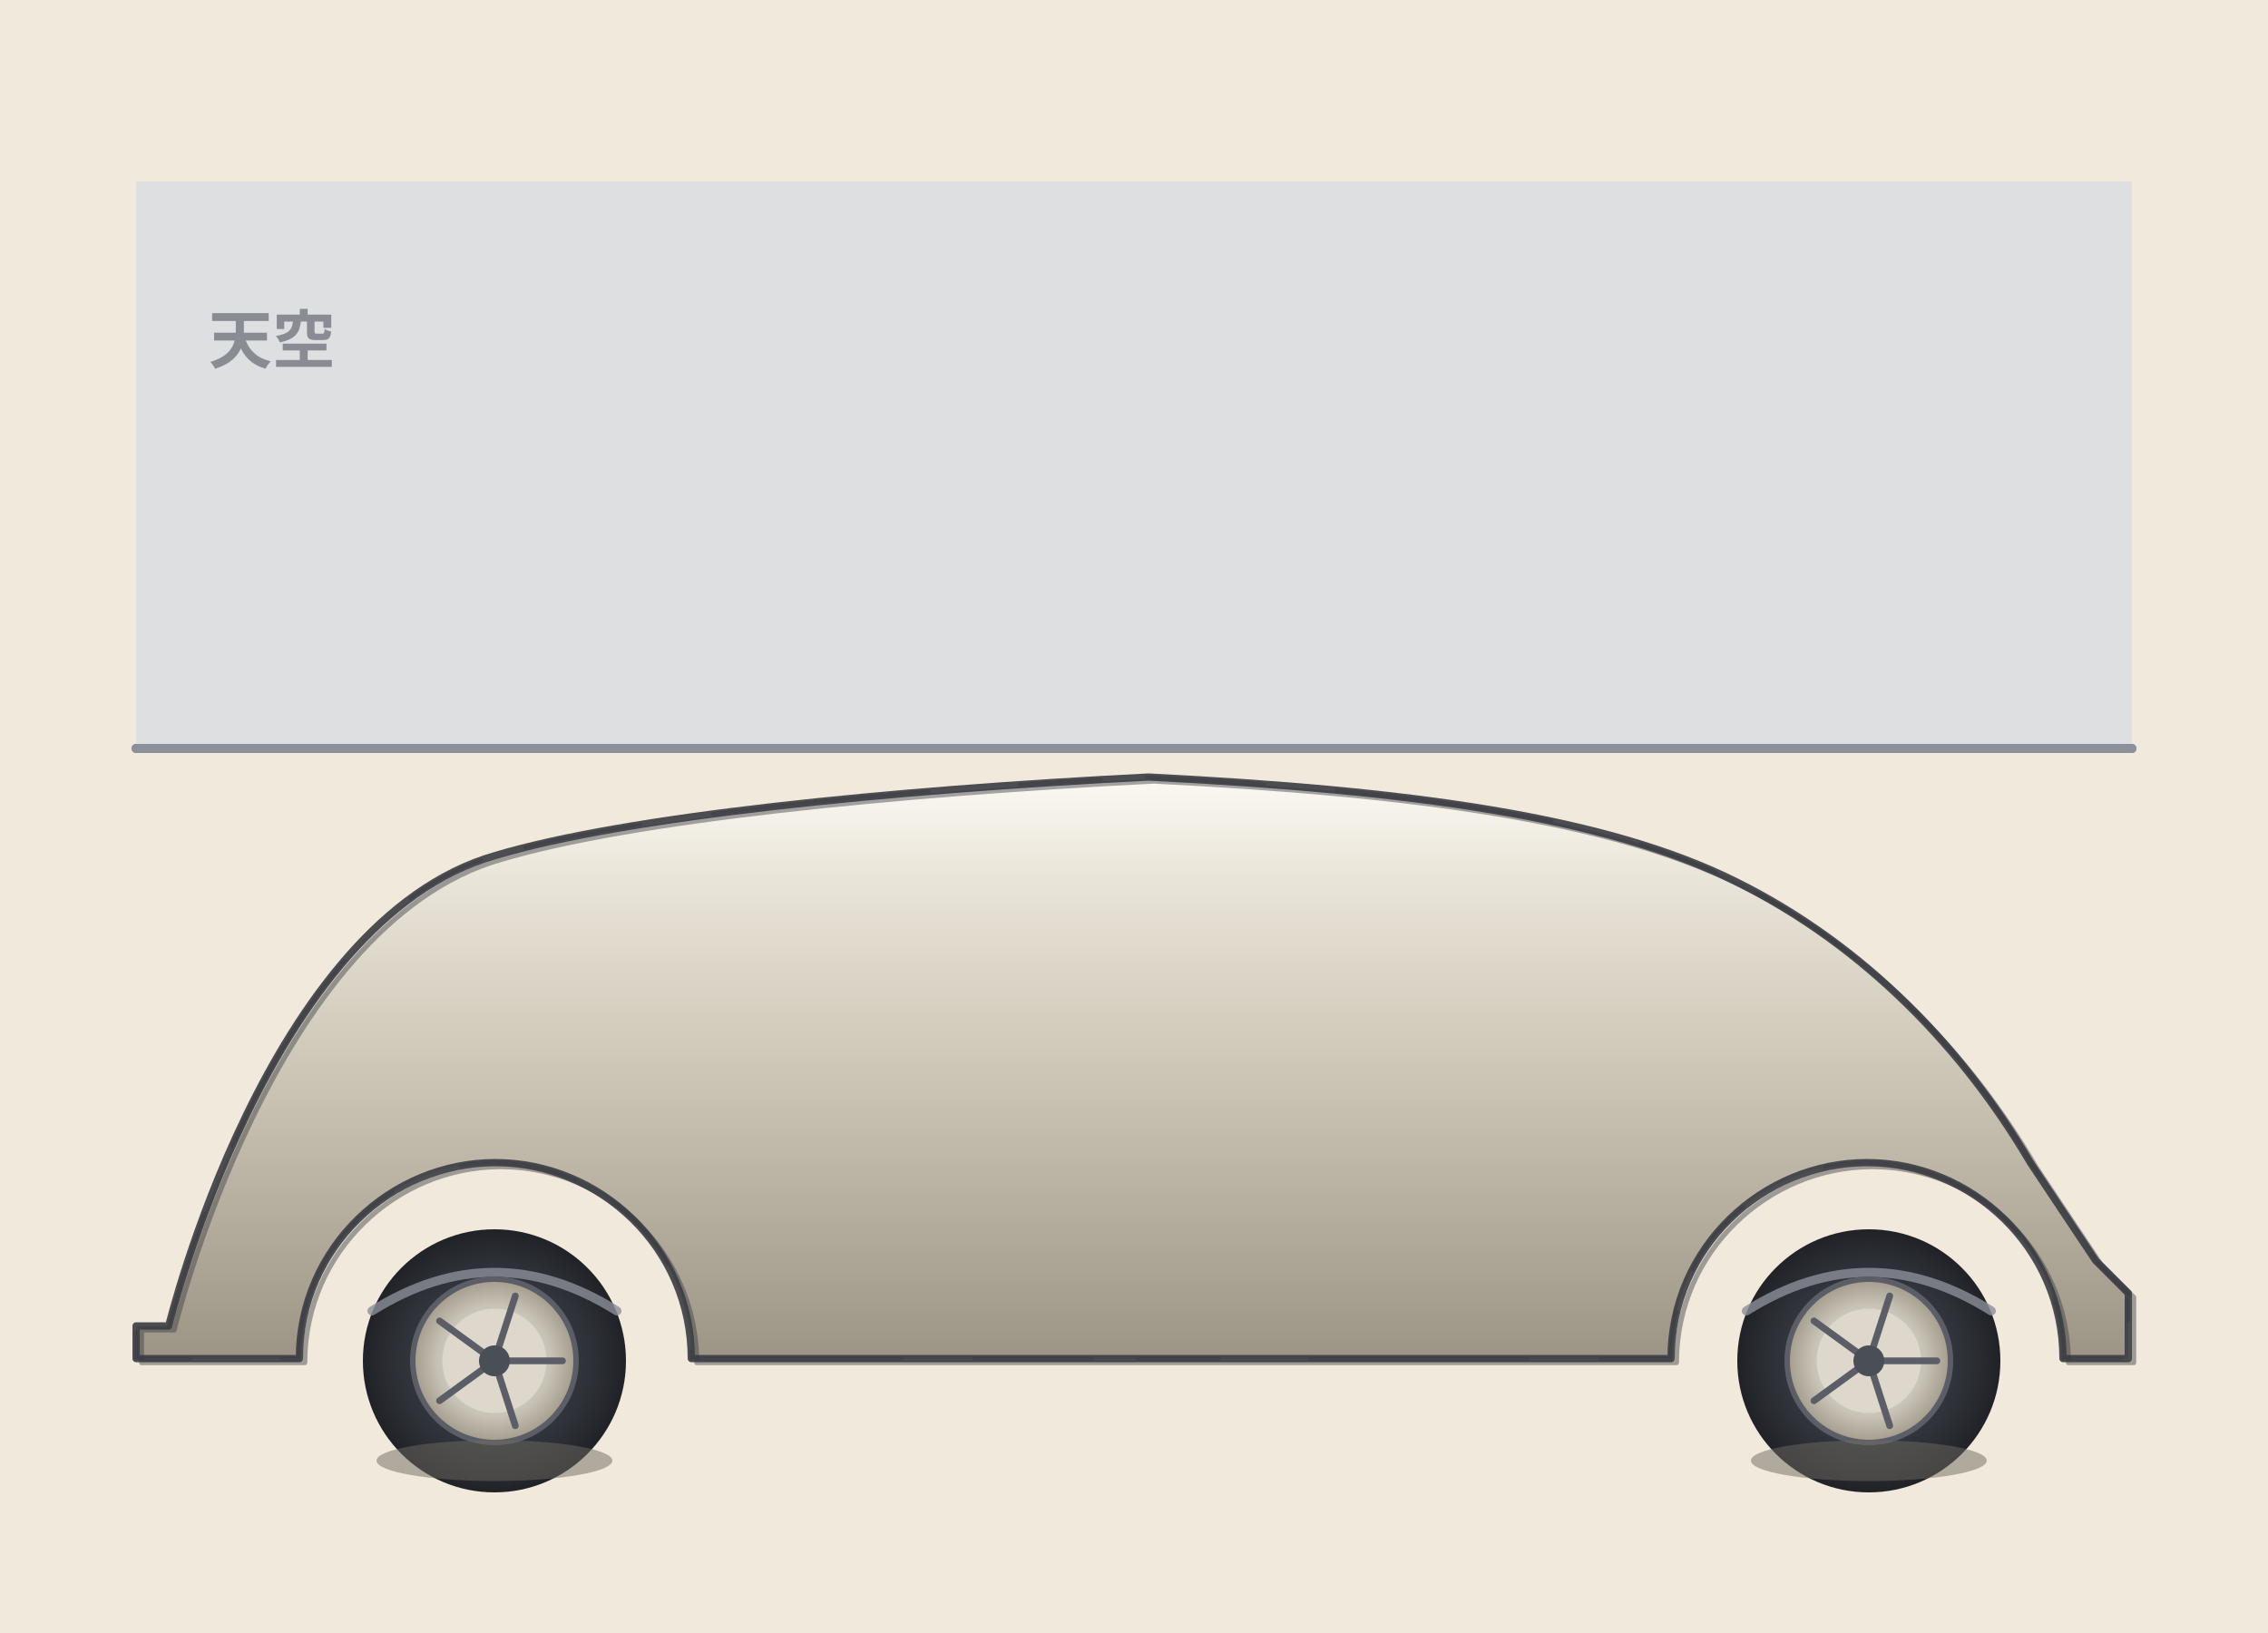
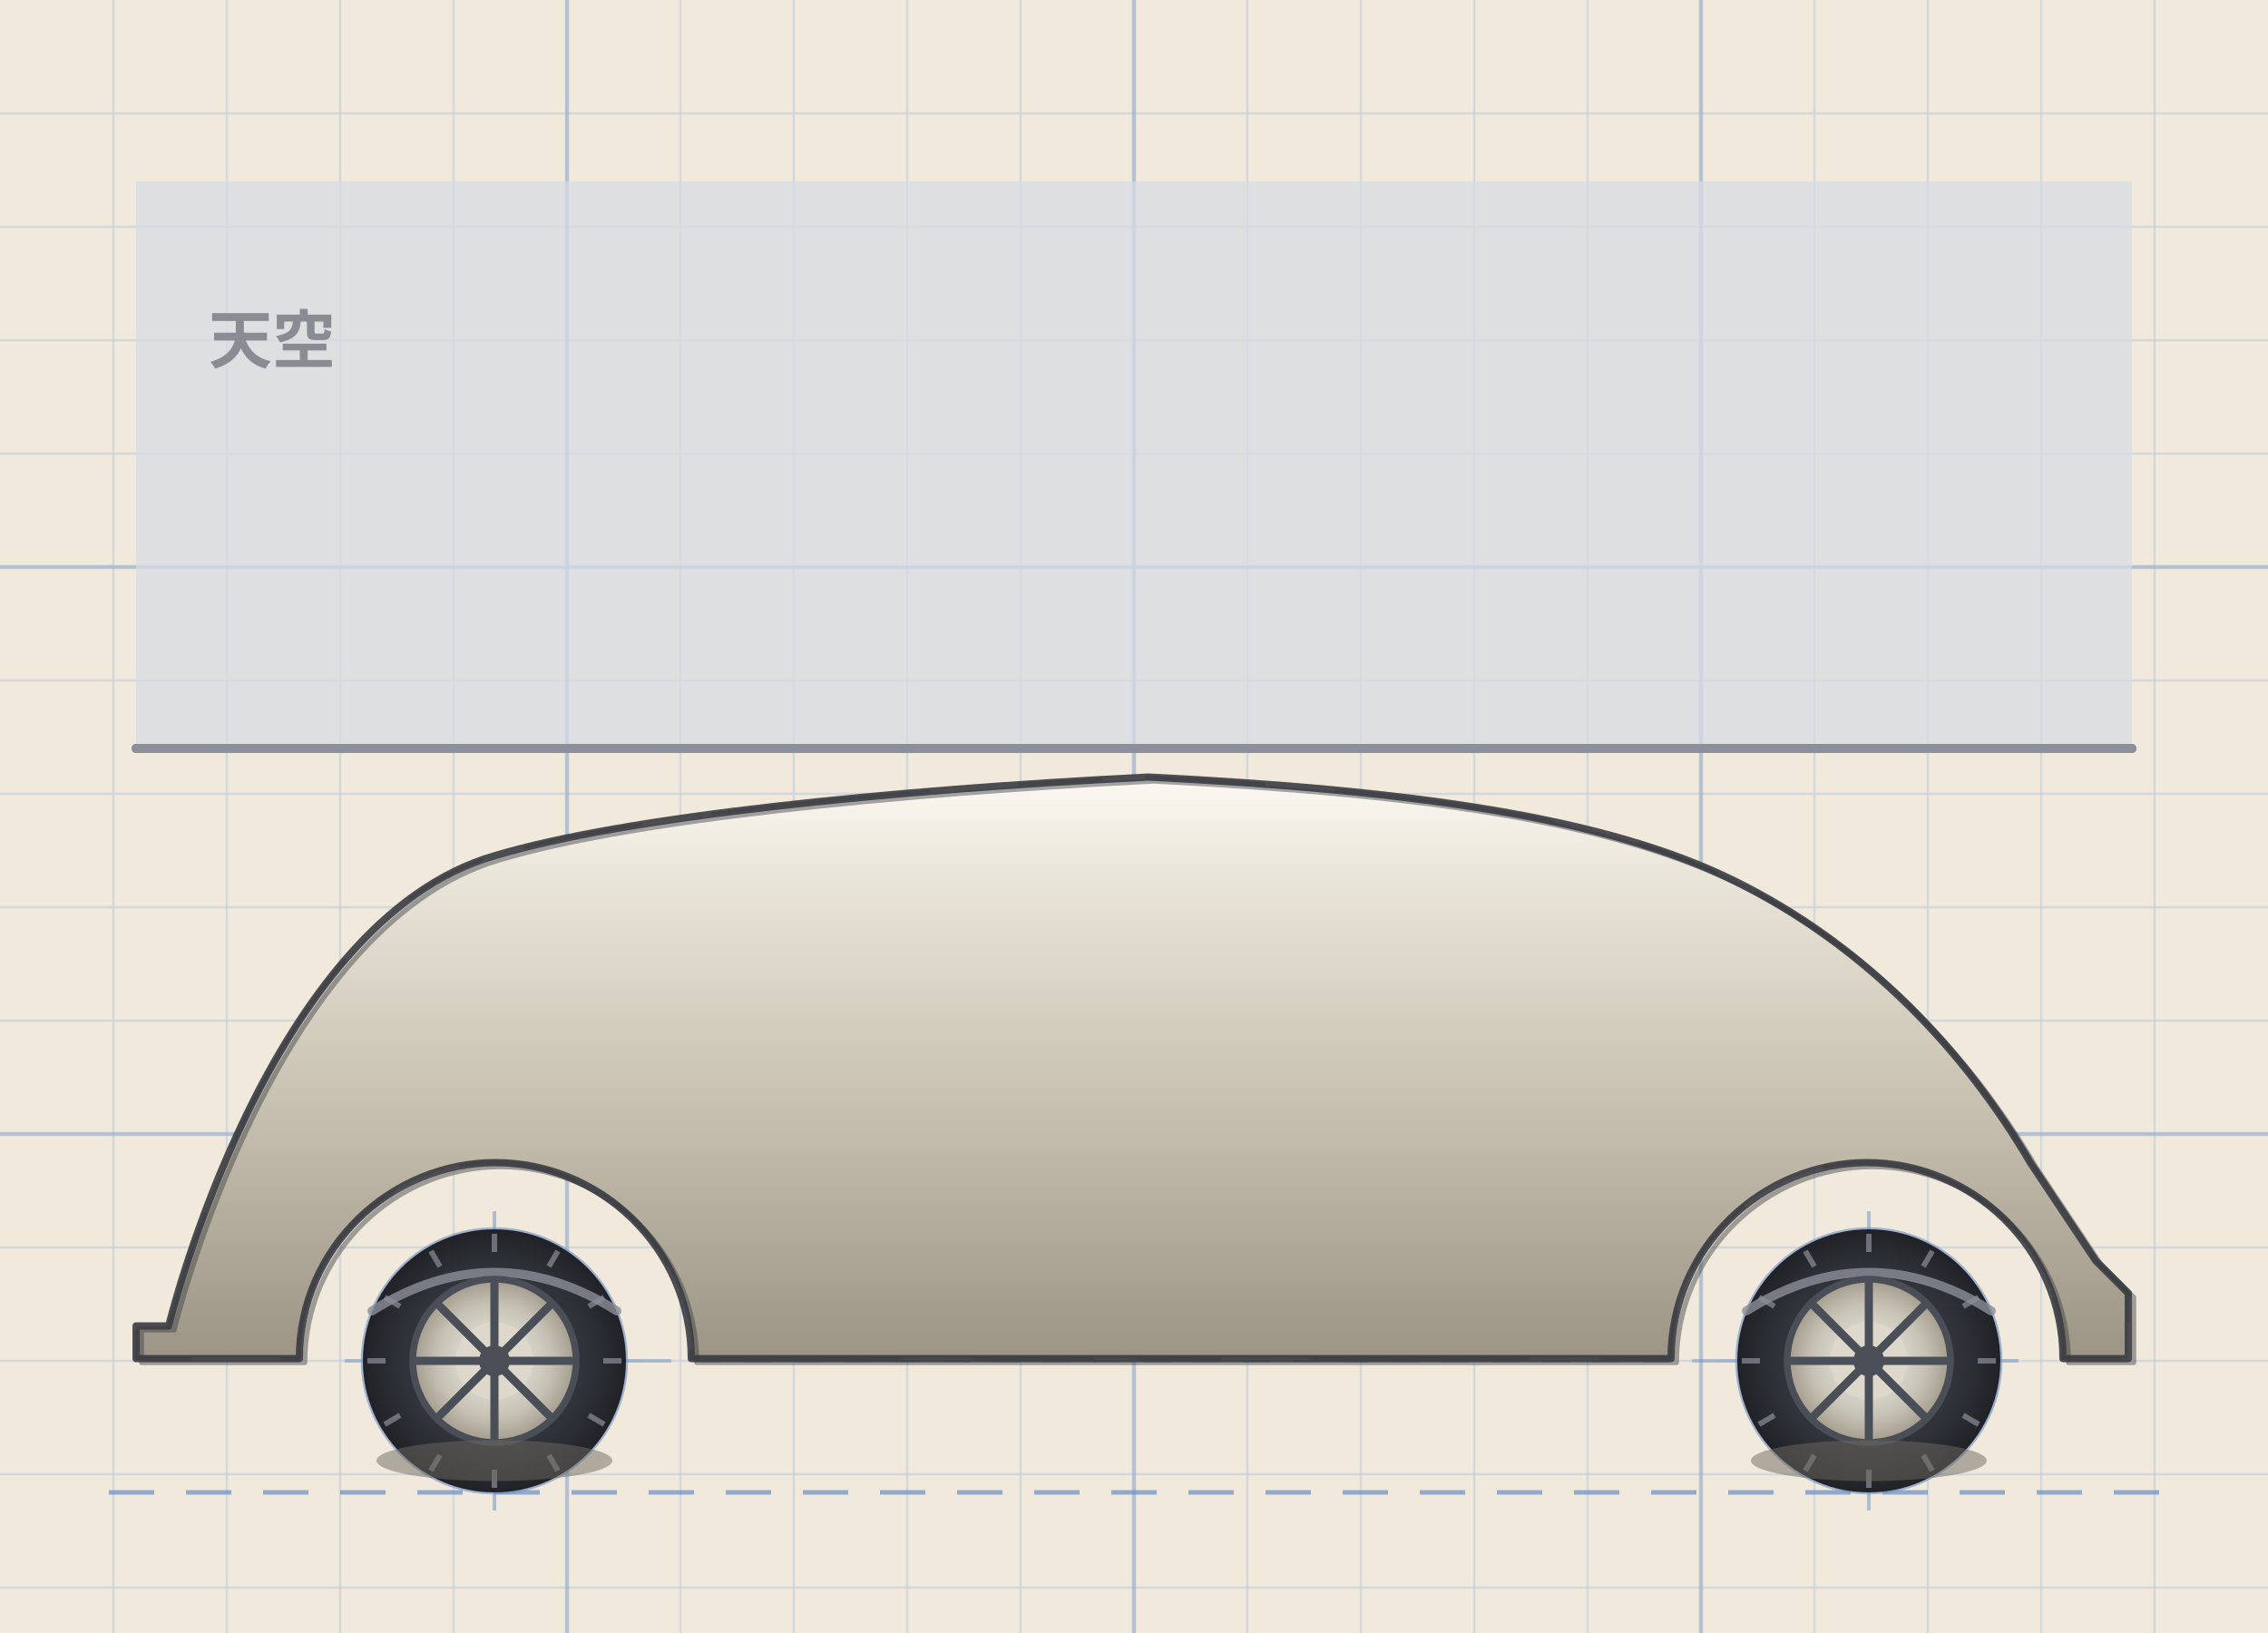
<svg xmlns="http://www.w3.org/2000/svg" viewBox="0 0 500 360" role="img">
  <defs>
    <linearGradient id="gBody" x1="0" y1="0" x2="0" y2="1">
      <stop offset="0%" stop-color="#FBF9F3" />
      <stop offset="18%" stop-color="#E9E4D8" />
      <stop offset="55%" stop-color="#C9C2B2" />
      <stop offset="100%" stop-color="#9C9484" />
    </linearGradient>
    <linearGradient id="gGlass" x1="0" y1="0" x2="0" y2="1">
      <stop offset="0%" stop-color="#55585F" />
      <stop offset="100%" stop-color="#7B7F88" />
    </linearGradient>
    <radialGradient id="gTire" cx="0.5" cy="0.5" r="0.5">
      <stop offset="0%" stop-color="#4A4E55" />
      <stop offset="75%" stop-color="#2D3036" />
      <stop offset="100%" stop-color="#202227" />
    </radialGradient>
    <radialGradient id="gRim" cx="0.5" cy="0.5" r="0.5">
      <stop offset="0%" stop-color="#F3F2EC" />
      <stop offset="70%" stop-color="#C6C1B4" />
      <stop offset="100%" stop-color="#A39C8D" />
    </radialGradient>
    <radialGradient id="gGround" cx="0.5" cy="0.5" r="0.5">
      <stop offset="0%" stop-color="#8A8478" stop-opacity="0.34" />
      <stop offset="100%" stop-color="#8A8478" stop-opacity="0" />
    </radialGradient>
    <radialGradient id="gMetal" cx="0.5" cy="0.36" r="0.66">
      <stop offset="0%" stop-color="#FDFCF8" />
      <stop offset="24%" stop-color="#D4CFC2" />
      <stop offset="48%" stop-color="#8B8478" />
      <stop offset="66%" stop-color="#3A3C42" />
      <stop offset="82%" stop-color="#B9B3A6" />
      <stop offset="100%" stop-color="#6E6A61" />
    </radialGradient>
    <radialGradient id="gMatte" cx="0.5" cy="0.42" r="0.62">
      <stop offset="0%" stop-color="#EFEDE6" />
      <stop offset="55%" stop-color="#B9B4A8" />
      <stop offset="100%" stop-color="#7D786E" />
    </radialGradient>
    <radialGradient id="gGlassBall" cx="0.36" cy="0.32" r="0.7">
      <stop offset="0%" stop-color="#FBF9F3" stop-opacity="0.2" />
      <stop offset="55%" stop-color="#7B7F88" stop-opacity="0.1" />
      <stop offset="100%" stop-color="#3A3C42" stop-opacity="0.38" />
    </radialGradient>
    <linearGradient id="gTonePaper" x1="0" y1="0" x2="0" y2="1">
      <stop offset="0%" stop-color="#D6D0C2" />
      <stop offset="100%" stop-color="#BCB5A5" />
    </linearGradient>
    <linearGradient id="gScreen" x1="0" y1="0" x2="0" y2="1">
      <stop offset="0%" stop-color="#41444C" />
      <stop offset="100%" stop-color="#22242A" />
    </linearGradient>
  </defs>
  <rect x="0" y="0" width="500" height="360" fill="#F1E9DB" />
+   <line x1="25" y1="0" x2="25" y2="360" stroke="#B9C8DC" stroke-width="0.5" opacity="0.5" />
+   <line x1="50" y1="0" x2="50" y2="360" stroke="#B9C8DC" stroke-width="0.5" opacity="0.5" />
+   <line x1="75" y1="0" x2="75" y2="360" stroke="#B9C8DC" stroke-width="0.5" opacity="0.5" />
+   <line x1="100" y1="0" x2="100" y2="360" stroke="#B9C8DC" stroke-width="0.5" opacity="0.5" />
+   <line x1="125" y1="0" x2="125" y2="360" stroke="#B9C8DC" stroke-width="0.5" opacity="0.5" />
+   <line x1="150" y1="0" x2="150" y2="360" stroke="#B9C8DC" stroke-width="0.5" opacity="0.5" />
+   <line x1="175" y1="0" x2="175" y2="360" stroke="#B9C8DC" stroke-width="0.5" opacity="0.5" />
+   <line x1="200" y1="0" x2="200" y2="360" stroke="#B9C8DC" stroke-width="0.5" opacity="0.5" />
+   <line x1="225" y1="0" x2="225" y2="360" stroke="#B9C8DC" stroke-width="0.5" opacity="0.5" />
+   <line x1="250" y1="0" x2="250" y2="360" stroke="#B9C8DC" stroke-width="0.5" opacity="0.5" />
+   <line x1="275" y1="0" x2="275" y2="360" stroke="#B9C8DC" stroke-width="0.5" opacity="0.5" />
+   <line x1="300" y1="0" x2="300" y2="360" stroke="#B9C8DC" stroke-width="0.5" opacity="0.5" />
+   <line x1="325" y1="0" x2="325" y2="360" stroke="#B9C8DC" stroke-width="0.5" opacity="0.5" />
+   <line x1="350" y1="0" x2="350" y2="360" stroke="#B9C8DC" stroke-width="0.5" opacity="0.5" />
+   <line x1="375" y1="0" x2="375" y2="360" stroke="#B9C8DC" stroke-width="0.5" opacity="0.5" />
+   <line x1="400" y1="0" x2="400" y2="360" stroke="#B9C8DC" stroke-width="0.5" opacity="0.5" />
+   <line x1="425" y1="0" x2="425" y2="360" stroke="#B9C8DC" stroke-width="0.5" opacity="0.5" />
+   <line x1="450" y1="0" x2="450" y2="360" stroke="#B9C8DC" stroke-width="0.5" opacity="0.5" />
+   <line x1="475" y1="0" x2="475" y2="360" stroke="#B9C8DC" stroke-width="0.5" opacity="0.5" />
+   <line x1="0" y1="25" x2="500" y2="25" stroke="#B9C8DC" stroke-width="0.5" opacity="0.5" />
+   <line x1="0" y1="50" x2="500" y2="50" stroke="#B9C8DC" stroke-width="0.5" opacity="0.5" />
+   <line x1="0" y1="75" x2="500" y2="75" stroke="#B9C8DC" stroke-width="0.5" opacity="0.5" />
+   <line x1="0" y1="100" x2="500" y2="100" stroke="#B9C8DC" stroke-width="0.5" opacity="0.5" />
+   <line x1="0" y1="125" x2="500" y2="125" stroke="#B9C8DC" stroke-width="0.5" opacity="0.5" />
+   <line x1="0" y1="150" x2="500" y2="150" stroke="#B9C8DC" stroke-width="0.5" opacity="0.5" />
+   <line x1="0" y1="175" x2="500" y2="175" stroke="#B9C8DC" stroke-width="0.5" opacity="0.5" />
+   <line x1="0" y1="200" x2="500" y2="200" stroke="#B9C8DC" stroke-width="0.5" opacity="0.5" />
+   <line x1="0" y1="225" x2="500" y2="225" stroke="#B9C8DC" stroke-width="0.5" opacity="0.5" />
+   <line x1="0" y1="250" x2="500" y2="250" stroke="#B9C8DC" stroke-width="0.5" opacity="0.5" />
+   <line x1="0" y1="275" x2="500" y2="275" stroke="#B9C8DC" stroke-width="0.5" opacity="0.5" />
+   <line x1="0" y1="300" x2="500" y2="300" stroke="#B9C8DC" stroke-width="0.5" opacity="0.5" />
+   <line x1="0" y1="325" x2="500" y2="325" stroke="#B9C8DC" stroke-width="0.5" opacity="0.5" />
+   <line x1="0" y1="350" x2="500" y2="350" stroke="#B9C8DC" stroke-width="0.5" opacity="0.5" />
+   <line x1="125" y1="0" x2="125" y2="360" stroke="#9FB2CC" stroke-width="0.9" opacity="0.65" />
+   <line x1="250" y1="0" x2="250" y2="360" stroke="#9FB2CC" stroke-width="0.9" opacity="0.65" />
+   <line x1="375" y1="0" x2="375" y2="360" stroke="#9FB2CC" stroke-width="0.9" opacity="0.65" />
+   <line x1="0" y1="125" x2="500" y2="125" stroke="#9FB2CC" stroke-width="0.9" opacity="0.65" />
+   <line x1="0" y1="250" x2="500" y2="250" stroke="#9FB2CC" stroke-width="0.9" opacity="0.65" />
+   <line x1="24" y1="329" x2="476" y2="329" stroke="#6B8FC2" stroke-width="1.0" stroke-dasharray="10 7" opacity="0.7" />
+   <circle cx="109" cy="300" r="29" stroke="#6B8FC2" stroke-width="0.9" fill="none" opacity="0.6" />
+   <line x1="76" y1="300" x2="142" y2="300" stroke="#6B8FC2" stroke-width="0.8" opacity="0.5" />
+   <line x1="109" y1="267" x2="109" y2="333" stroke="#6B8FC2" stroke-width="0.8" opacity="0.5" />
+   <circle cx="412" cy="300" r="29" stroke="#6B8FC2" stroke-width="0.9" fill="none" opacity="0.6" />
+   <line x1="379" y1="300" x2="445" y2="300" stroke="#6B8FC2" stroke-width="0.8" opacity="0.5" />
+   <line x1="412" y1="267" x2="412" y2="333" stroke="#6B8FC2" stroke-width="0.8" opacity="0.5" />
+   <line x1="109" y1="300" x2="412" y2="300" stroke="#6B8FC2" stroke-width="0.8" stroke-dasharray="6 5" opacity="0.45" />
  <path d="M30 40 L470 40 L470 165 L30 165 Z" stroke="#3A3C42" stroke-width="0" stroke-linecap="round" stroke-linejoin="round" fill="#D9DDE4" fill-opacity="0.5" />
  <line x1="30" y1="165" x2="470" y2="165" stroke="#8B909B" stroke-width="2" stroke-linecap="round" stroke-linejoin="round" />
  <text x="60" y="80" text-anchor="middle" font-size="14" font-family="'Microsoft YaHei', sans-serif" font-weight="600" fill="#3A3C42">天空</text>
  <path d="M30 40 L470 40 L470 165 L30 165 Z" stroke="#3A3C42" stroke-width="0" stroke-linecap="round" stroke-linejoin="round" fill="#D9DDE4" fill-opacity="0.5" />
  <line x1="30" y1="165" x2="470" y2="165" stroke="#8B909B" stroke-width="2" stroke-linecap="round" stroke-linejoin="round" />
  <path d="M37.2 292.3 C37.2 292.3 58.8 203.0 109.2 188.6 C138.0 180.0 195.6 174.2 253.2 171.3 C310.8 174.2 354.0 180.0 382.8 194.4 C411.6 208.7 433.2 231.8 447.6 256.3 L462.0 277.9 L469.2 285.1 L469.2 299.5 L454.8 299.5 C454.8 275.0 434.6 256.3 411.6 256.3 C388.6 256.3 368.4 275.0 368.4 299.5 L152.4 299.5 C152.4 275.0 132.2 256.3 109.2 256.3 C86.2 256.3 66.0 275.0 66.0 299.5 L30.0 299.5 L30.0 292.3 Z" fill="url(#gBody)" />
  <path d="M37.2 292.3 C37.2 292.3 58.8 203.0 109.2 188.6 C138.0 180.0 195.6 174.2 253.2 171.3 C310.8 174.2 354.0 180.0 382.8 194.4 C411.6 208.7 433.2 231.8 447.6 256.3 L462.0 277.9 L469.2 285.1 L469.2 299.5 L454.8 299.5 C454.8 275.0 434.6 256.3 411.6 256.3 C388.6 256.3 368.4 275.0 368.4 299.5 L152.4 299.5 C152.4 275.0 132.2 256.3 109.2 256.3 C86.2 256.3 66.0 275.0 66.0 299.5 L30.0 299.5 L30.0 292.3 Z" stroke="#3A3C42" stroke-width="1.6" stroke-linecap="round" stroke-linejoin="round" fill="none" opacity="0.9" />
  <path d="M37.2 292.3 C37.2 292.3 58.8 203.0 109.2 188.6 C138.0 180.0 195.6 174.2 253.2 171.3 C310.8 174.2 354.0 180.0 382.8 194.4 C411.6 208.7 433.2 231.8 447.6 256.3 L462.0 277.9 L469.2 285.1 L469.2 299.5 L454.8 299.5 C454.8 275.0 434.6 256.3 411.6 256.3 C388.6 256.3 368.4 275.0 368.4 299.5 L152.4 299.5 C152.4 275.0 132.2 256.3 109.2 256.3 C86.2 256.3 66.0 275.0 66.0 299.5 L30.0 299.5 L30.0 292.3 Z" stroke="#3A3C42" stroke-width="1.1" stroke-linecap="round" stroke-linejoin="round" fill="none" opacity="0.45" transform="translate(1.2 0.9)" />
  <path d="M37.2 292.3 C37.2 292.3 58.8 203.0 109.2 188.6 C138.0 180.0 195.6 174.2 253.2 171.3 C310.8 174.2 354.0 180.0 382.8 194.4 C411.6 208.7 433.2 231.8 447.6 256.3 L462.0 277.9 L469.2 285.1 L469.2 299.5 L454.8 299.5 C454.8 275.0 434.6 256.3 411.6 256.3 C388.6 256.3 368.4 275.0 368.4 299.5 L152.4 299.5 C152.4 275.0 132.2 256.3 109.2 256.3 C86.2 256.3 66.0 275.0 66.0 299.5 L30.0 299.5 L30.0 292.3 Z" stroke="#3A3C42" stroke-width="0.8" stroke-linecap="round" stroke-linejoin="round" fill="none" stroke-dasharray="26 16 48 20 18 10" opacity="0.5" />
  <circle cx="109" cy="300" r="29" fill="url(#gTire)" />
+   <line x1="133.0" y1="300.0" x2="137.0" y2="300.0" stroke="#8B8F98" stroke-width="1.2" opacity="0.7" />
+   <line x1="129.8" y1="312.0" x2="133.2" y2="314.0" stroke="#8B8F98" stroke-width="1.2" opacity="0.7" />
+   <line x1="121.0" y1="320.8" x2="123.0" y2="324.2" stroke="#8B8F98" stroke-width="1.2" opacity="0.7" />
+   <line x1="109.0" y1="324.0" x2="109.0" y2="328.0" stroke="#8B8F98" stroke-width="1.2" opacity="0.7" />
+   <line x1="97.0" y1="320.8" x2="95.0" y2="324.2" stroke="#8B8F98" stroke-width="1.2" opacity="0.7" />
+   <line x1="88.2" y1="312.0" x2="84.8" y2="314.0" stroke="#8B8F98" stroke-width="1.2" opacity="0.7" />
+   <line x1="85.0" y1="300.0" x2="81.0" y2="300.0" stroke="#8B8F98" stroke-width="1.2" opacity="0.7" />
+   <line x1="88.2" y1="288.0" x2="84.8" y2="286.0" stroke="#8B8F98" stroke-width="1.2" opacity="0.7" />
+   <line x1="97.0" y1="279.2" x2="95.0" y2="275.8" stroke="#8B8F98" stroke-width="1.2" opacity="0.7" />
+   <line x1="109.0" y1="276.0" x2="109.0" y2="272.0" stroke="#8B8F98" stroke-width="1.2" opacity="0.7" />
+   <line x1="121.0" y1="279.2" x2="123.0" y2="275.8" stroke="#8B8F98" stroke-width="1.2" opacity="0.7" />
+   <line x1="129.8" y1="288.0" x2="133.2" y2="286.0" stroke="#8B8F98" stroke-width="1.2" opacity="0.7" />
  <path d="M82 289 Q109 272 136 289" stroke="#8B8F98" stroke-width="2.0" fill="none" stroke-linecap="round" opacity="0.8" />
-   <circle cx="109" cy="300" r="18" fill="url(#gRim)" stroke="#5B5E66" stroke-width="1.2" />
-   <circle cx="109" cy="300" r="11.5" fill="#DDD8CB" />
-   <line x1="109" y1="300" x2="124.0" y2="300.0" stroke="#5B5E66" stroke-width="1.5" stroke-linecap="round" />
-   <line x1="109" y1="300" x2="113.6" y2="314.3" stroke="#5B5E66" stroke-width="1.5" stroke-linecap="round" />
-   <line x1="109" y1="300" x2="96.9" y2="308.8" stroke="#5B5E66" stroke-width="1.5" stroke-linecap="round" />
-   <line x1="109" y1="300" x2="96.9" y2="291.2" stroke="#5B5E66" stroke-width="1.5" stroke-linecap="round" />
-   <line x1="109" y1="300" x2="113.6" y2="285.7" stroke="#5B5E66" stroke-width="1.5" stroke-linecap="round" />
+   <circle cx="109" cy="300" r="18" fill="url(#gRim)" stroke="#4A4E56" stroke-width="1.5" />
+   <circle cx="109" cy="300" r="8.5" fill="#DDD8CB" />
+   <line x1="109" y1="300" x2="126.0" y2="300.0" stroke="#4A4E56" stroke-width="1.8" stroke-linecap="round" />
+   <line x1="109" y1="300" x2="121.0" y2="312.0" stroke="#4A4E56" stroke-width="1.8" stroke-linecap="round" />
+   <line x1="109" y1="300" x2="109.0" y2="317.0" stroke="#4A4E56" stroke-width="1.8" stroke-linecap="round" />
+   <line x1="109" y1="300" x2="97.0" y2="312.0" stroke="#4A4E56" stroke-width="1.8" stroke-linecap="round" />
+   <line x1="109" y1="300" x2="92.0" y2="300.0" stroke="#4A4E56" stroke-width="1.8" stroke-linecap="round" />
+   <line x1="109" y1="300" x2="97.0" y2="288.0" stroke="#4A4E56" stroke-width="1.8" stroke-linecap="round" />
+   <line x1="109" y1="300" x2="109.0" y2="283.0" stroke="#4A4E56" stroke-width="1.8" stroke-linecap="round" />
+   <line x1="109" y1="300" x2="121.0" y2="288.0" stroke="#4A4E56" stroke-width="1.8" stroke-linecap="round" />
  <circle cx="109" cy="300" r="3.4" fill="#4A4E56" />
  <ellipse cx="109" cy="322" rx="26" ry="4.5" fill="#6E6A61" opacity="0.5" />
  <circle cx="412" cy="300" r="29" fill="url(#gTire)" />
+   <line x1="436.0" y1="300.0" x2="440.0" y2="300.0" stroke="#8B8F98" stroke-width="1.2" opacity="0.7" />
+   <line x1="432.8" y1="312.0" x2="436.2" y2="314.0" stroke="#8B8F98" stroke-width="1.2" opacity="0.7" />
+   <line x1="424.0" y1="320.8" x2="426.0" y2="324.2" stroke="#8B8F98" stroke-width="1.2" opacity="0.7" />
+   <line x1="412.0" y1="324.0" x2="412.0" y2="328.0" stroke="#8B8F98" stroke-width="1.2" opacity="0.7" />
+   <line x1="400.0" y1="320.8" x2="398.0" y2="324.2" stroke="#8B8F98" stroke-width="1.2" opacity="0.7" />
+   <line x1="391.2" y1="312.0" x2="387.8" y2="314.0" stroke="#8B8F98" stroke-width="1.2" opacity="0.7" />
+   <line x1="388.0" y1="300.0" x2="384.0" y2="300.0" stroke="#8B8F98" stroke-width="1.2" opacity="0.7" />
+   <line x1="391.2" y1="288.0" x2="387.8" y2="286.0" stroke="#8B8F98" stroke-width="1.2" opacity="0.7" />
+   <line x1="400.0" y1="279.2" x2="398.0" y2="275.8" stroke="#8B8F98" stroke-width="1.2" opacity="0.7" />
+   <line x1="412.0" y1="276.0" x2="412.0" y2="272.0" stroke="#8B8F98" stroke-width="1.2" opacity="0.7" />
+   <line x1="424.0" y1="279.2" x2="426.0" y2="275.8" stroke="#8B8F98" stroke-width="1.2" opacity="0.7" />
+   <line x1="432.8" y1="288.0" x2="436.2" y2="286.0" stroke="#8B8F98" stroke-width="1.2" opacity="0.7" />
  <path d="M385 289 Q412 272 439 289" stroke="#8B8F98" stroke-width="2.0" fill="none" stroke-linecap="round" opacity="0.8" />
-   <circle cx="412" cy="300" r="18" fill="url(#gRim)" stroke="#5B5E66" stroke-width="1.2" />
-   <circle cx="412" cy="300" r="11.5" fill="#DDD8CB" />
-   <line x1="412" y1="300" x2="427.0" y2="300.0" stroke="#5B5E66" stroke-width="1.5" stroke-linecap="round" />
-   <line x1="412" y1="300" x2="416.6" y2="314.3" stroke="#5B5E66" stroke-width="1.5" stroke-linecap="round" />
-   <line x1="412" y1="300" x2="399.9" y2="308.8" stroke="#5B5E66" stroke-width="1.5" stroke-linecap="round" />
-   <line x1="412" y1="300" x2="399.9" y2="291.2" stroke="#5B5E66" stroke-width="1.5" stroke-linecap="round" />
-   <line x1="412" y1="300" x2="416.6" y2="285.7" stroke="#5B5E66" stroke-width="1.5" stroke-linecap="round" />
+   <circle cx="412" cy="300" r="18" fill="url(#gRim)" stroke="#4A4E56" stroke-width="1.5" />
+   <circle cx="412" cy="300" r="8.5" fill="#DDD8CB" />
+   <line x1="412" y1="300" x2="429.0" y2="300.0" stroke="#4A4E56" stroke-width="1.8" stroke-linecap="round" />
+   <line x1="412" y1="300" x2="424.0" y2="312.0" stroke="#4A4E56" stroke-width="1.8" stroke-linecap="round" />
+   <line x1="412" y1="300" x2="412.0" y2="317.0" stroke="#4A4E56" stroke-width="1.8" stroke-linecap="round" />
+   <line x1="412" y1="300" x2="400.0" y2="312.0" stroke="#4A4E56" stroke-width="1.8" stroke-linecap="round" />
+   <line x1="412" y1="300" x2="395.0" y2="300.0" stroke="#4A4E56" stroke-width="1.8" stroke-linecap="round" />
+   <line x1="412" y1="300" x2="400.0" y2="288.0" stroke="#4A4E56" stroke-width="1.8" stroke-linecap="round" />
+   <line x1="412" y1="300" x2="412.0" y2="283.0" stroke="#4A4E56" stroke-width="1.8" stroke-linecap="round" />
+   <line x1="412" y1="300" x2="424.0" y2="288.0" stroke="#4A4E56" stroke-width="1.8" stroke-linecap="round" />
  <circle cx="412" cy="300" r="3.4" fill="#4A4E56" />
  <ellipse cx="412" cy="322" rx="26" ry="4.5" fill="#6E6A61" opacity="0.5" />
</svg>
